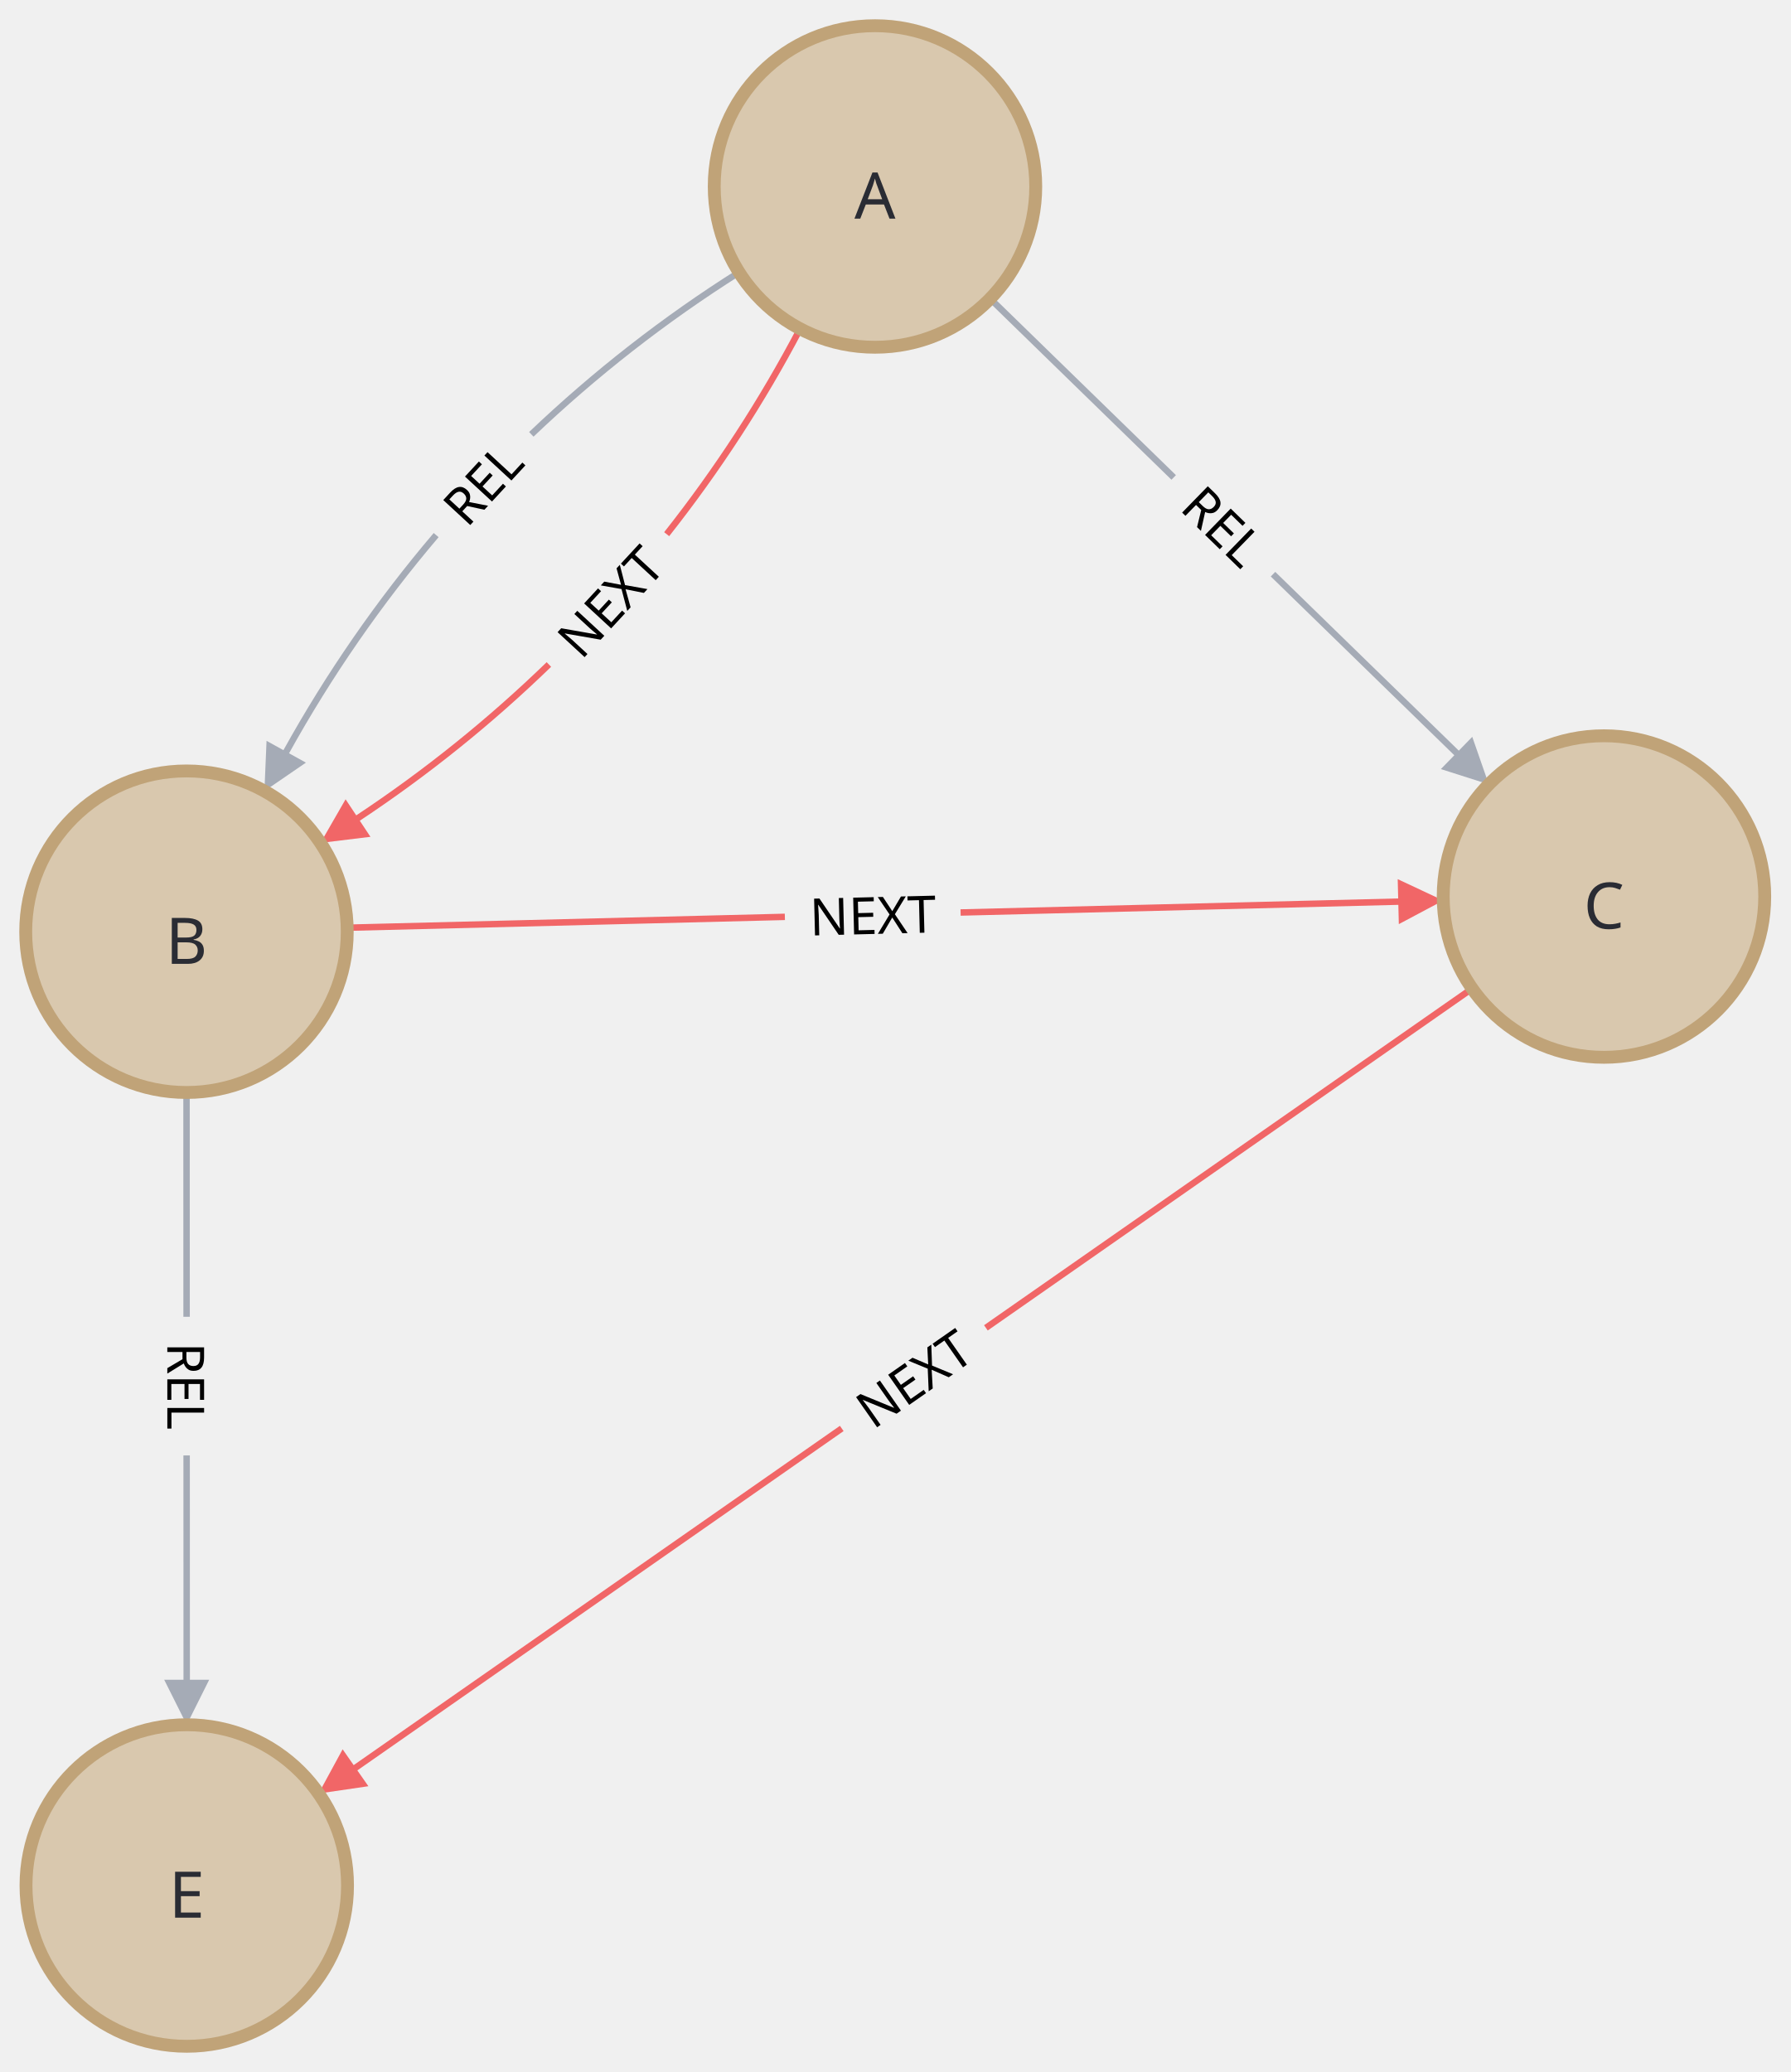
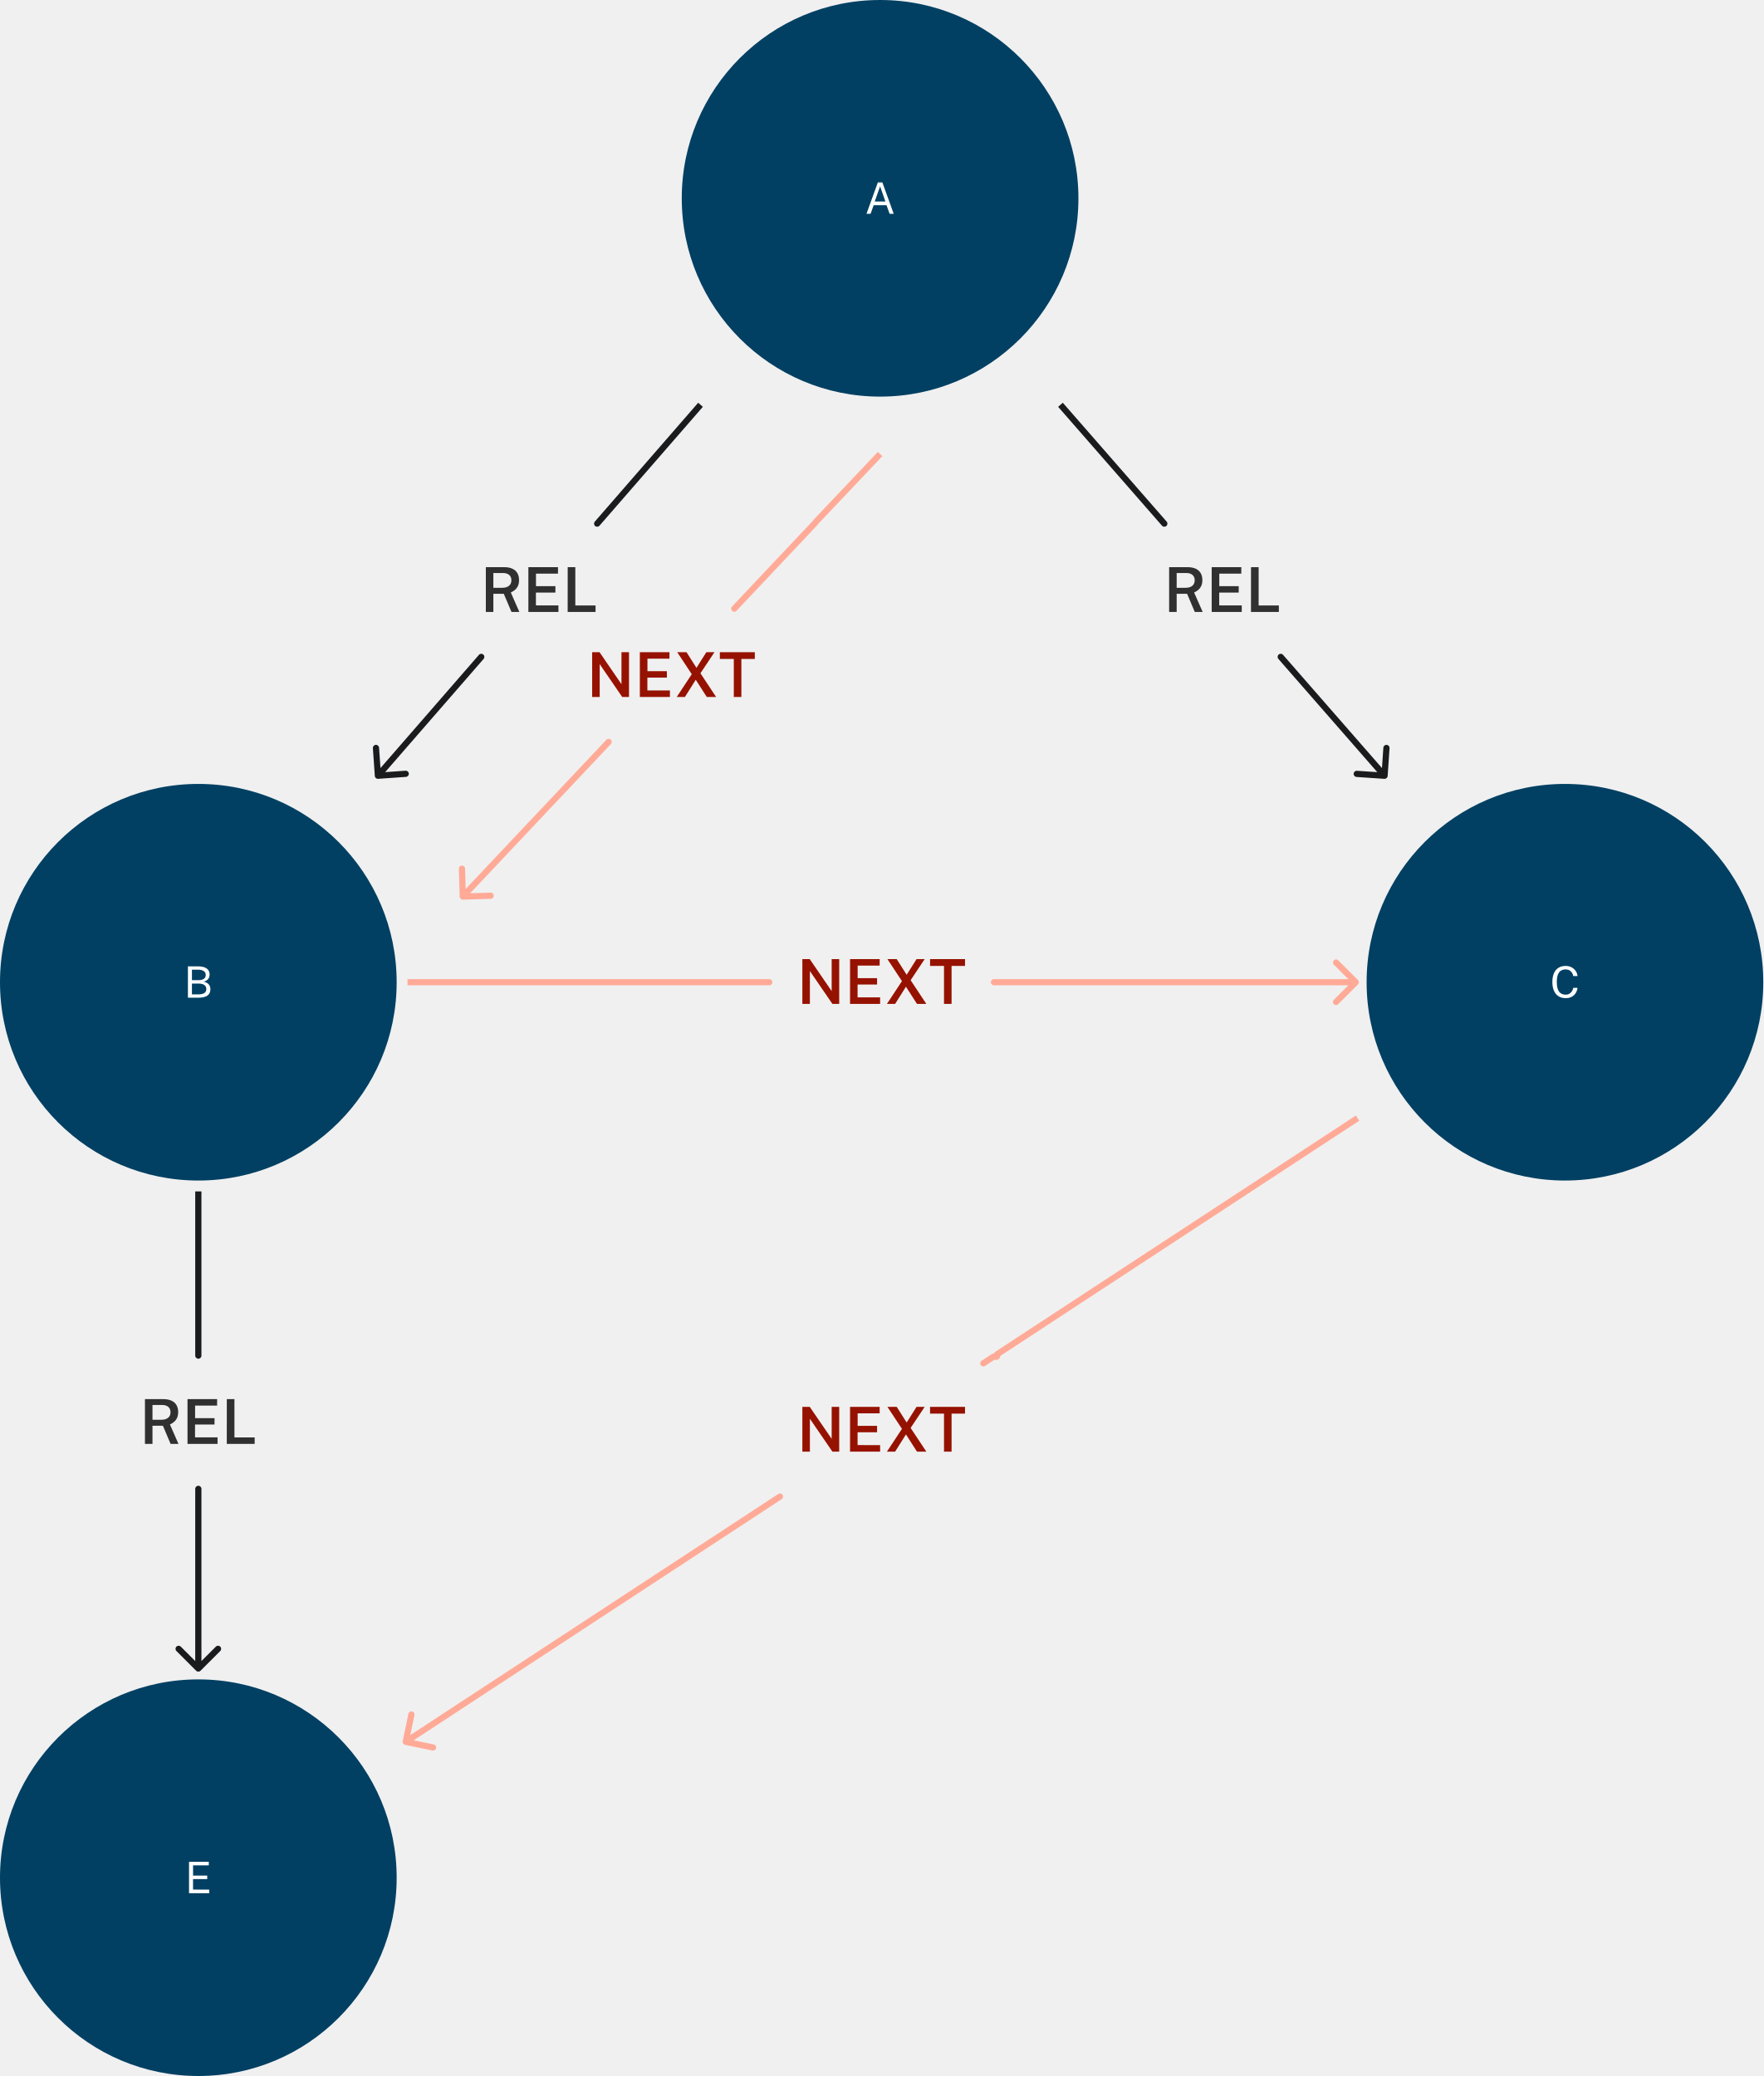
- <svg xmlns="http://www.w3.org/2000/svg" width="278.438" height="322.217" viewBox="-204.359 -184.117 278.438 322.217">
-   <g class="layer relationships">
-     <g class="relationship" transform="translate(-68.28605 -155.1171) rotate(492.7354)">
-       <path class="outline" fill="#F16667" stroke="none" d="M 24.019,-6.953 L 24.278,-5.988 A 206.124 206.124 0 0 1 61.738,-12.398 L 61.661,-13.395 A 207.124 207.124 0 0 0 24.019,-6.953 Z M 89.041,-13.696 L 88.986,-12.698 A 206.124 206.124 0 0 1 126.578,-7.114 L 125.866,-4.2 L 133.497,-5.937 L 127.528,-10.999 L 126.816,-8.085 A 207.124 207.124 0 0 0 89.041,-13.696" />
-       <text text-anchor="middle" pointer-events="none" font-size="8px" fill="#000000" x="75.352" y="-10.499" transform="rotate(180 75.35151 -13.4985)" font-family="sans-serif">NEXT</text>
-     </g>
-     <g class="relationship" transform="translate(-175.3589 -39.22723) rotate(358.5786)">
-       <path class="outline" fill="#F16667" stroke="none" d="M 25 0.5 L 93.085 0.5 L 93.085 -0.5 L 25 -0.5 Z M 120.421 0.5 L 188.506 0.5 L 188.506 3.5 L 195.506 0 L 188.506 -3.5 L 188.506 -0.5 L 120.421 -0.5 Z" />
-       <text text-anchor="middle" pointer-events="none" font-size="8px" fill="#000000" x="106.753" y="3" font-family="sans-serif">NEXT</text>
-     </g>
-     <g class="relationship" transform="translate(45.07908 -44.69687) rotate(505.0916)">
-       <path class="outline" fill="#F16667" stroke="none" d="M 25 0.5 L 117.207 0.5 L 117.207 -0.5 L 25 -0.5 Z M 144.543 0.5 L 236.751 0.5 L 236.751 3.5 L 243.751 0 L 236.751 -3.5 L 236.751 -0.5 L 144.543 -0.5 Z" />
-       <text text-anchor="middle" pointer-events="none" font-size="8px" fill="#000000" x="130.875" y="3" transform="rotate(180 130.8754 0)" font-family="sans-serif">NEXT</text>
-     </g>
-     <g class="relationship" transform="translate(-68.28605 -155.1171) rotate(404.2461)">
-       <path class="outline" fill="#A5ABB6" stroke="none" d="M 25 0.5 L 64.846 0.5 L 64.846 -0.5 L 25 -0.5 Z M 86.408 0.5 L 126.254 0.5 L 126.254 3.5 L 133.254 0 L 126.254 -3.5 L 126.254 -0.5 L 86.408 -0.5 Z" />
-       <text text-anchor="middle" pointer-events="none" font-size="8px" fill="#000000" x="75.627" y="3" font-family="sans-serif">REL</text>
-     </g>
-     <g class="relationship" transform="translate(-68.28605 -155.1171) rotate(492.7354)">
-       <path class="outline" fill="#A5ABB6" stroke="none" d="M 24.019,6.953 L 24.278,5.988 A 206.124 206.124 0 0 0 64.61,12.6 L 64.547,13.598 A 207.124 207.124 0 0 1 24.019,6.953 Z M 86.151,13.836 L 86.11,12.836 A 206.124 206.124 0 0 0 126.578,7.114 L 125.866,4.2 L 133.497,5.937 L 127.528,10.999 L 126.816,8.085 A 207.124 207.124 0 0 1 86.151,13.836" />
-       <text text-anchor="middle" pointer-events="none" font-size="8px" fill="#000000" x="75.352" y="16.499" transform="rotate(180 75.35151 13.4985)" font-family="sans-serif">REL</text>
-     </g>
-     <g class="relationship" transform="translate(-175.3589 -39.22723) rotate(449.983)">
-       <path class="outline" fill="#A5ABB6" stroke="none" d="M 25 0.5 L 59.882 0.5 L 59.882 -0.5 L 25 -0.5 Z M 81.445 0.5 L 116.327 0.5 L 116.327 3.5 L 123.327 0 L 116.327 -3.5 L 116.327 -0.5 L 81.445 -0.5 Z" />
-       <text text-anchor="middle" pointer-events="none" font-size="8px" fill="#000000" x="70.664" y="3" font-family="sans-serif">REL</text>
-     </g>
-   </g>
-   <g class="layer nodes">
-     <g class="node" aria-label="graph-node0" transform="translate(-68.28605,-155.1171)">
-       <circle class="outline" cx="0" cy="0" r="25" fill="#D9C8AE" stroke="#c0a378" stroke-width="2px" />
-       <text class="caption" text-anchor="middle" pointer-events="none" x="0" y="5" font-size="10px" fill="#2A2C34" font-family="sans-serif"> A</text>
-     </g>
-     <g class="node" aria-label="graph-node4" transform="translate(-175.3149,109.0999)">
-       <circle class="outline" cx="0" cy="0" r="25" fill="#D9C8AE" stroke="#c0a378" stroke-width="2px" />
-       <text class="caption" text-anchor="middle" pointer-events="none" x="0" y="5" font-size="10px" fill="#2A2C34" font-family="sans-serif"> E</text>
-     </g>
-     <g class="node" aria-label="graph-node1" transform="translate(-175.3589,-39.22723)">
-       <circle class="outline" cx="0" cy="0" r="25" fill="#D9C8AE" stroke="#c0a378" stroke-width="2px" />
-       <text class="caption" text-anchor="middle" pointer-events="none" x="0" y="5" font-size="10px" fill="#2A2C34" font-family="sans-serif"> B</text>
-     </g>
-     <g class="node" aria-label="graph-node2" transform="translate(45.07908,-44.69687)">
-       <circle class="outline" cx="0" cy="0" r="25" fill="#D9C8AE" stroke="#c0a378" stroke-width="2px" />
-       <text class="caption" text-anchor="middle" pointer-events="none" x="0" y="5" font-size="10px" fill="#2A2C34" font-family="sans-serif"> C</text>
-     </g>
-   </g>
+ <svg xmlns="http://www.w3.org/2000/svg" width="569" height="670" viewBox="0 0 569 670" fill="none">
+   <path d="M0 317C0 281.654 28.654 253 64 253C99.346 253 128 281.654 128 317C128 352.346 99.346 381 64 381C28.654 381 0 352.346 0 317Z" fill="#014063" />
+   <path d="M60.641 322V311.878H63.896C65.128 311.878 66.059 312.104 66.689 312.557C67.323 313.01 67.641 313.663 67.641 314.517C67.641 315.054 67.501 315.513 67.221 315.896C66.945 316.279 66.46 316.594 65.765 316.841C66.161 316.925 66.495 317.046 66.766 317.205C67.041 317.364 67.26 317.55 67.424 317.765C67.592 317.975 67.711 318.208 67.781 318.465C67.855 318.722 67.893 318.992 67.893 319.277C67.893 320.192 67.566 320.875 66.913 321.328C66.264 321.776 65.293 322 64.001 322H60.641ZM61.936 320.922H63.987C64.831 320.922 65.473 320.784 65.912 320.509C66.355 320.229 66.577 319.8 66.577 319.221C66.577 318.796 66.467 318.453 66.248 318.192C66.033 317.926 65.741 317.732 65.373 317.611C65.004 317.49 64.593 317.429 64.141 317.429H61.936V320.922ZM61.936 316.33H64.141C64.407 316.33 64.67 316.304 64.932 316.253C65.193 316.202 65.433 316.113 65.653 315.987C65.872 315.861 66.049 315.693 66.185 315.483C66.32 315.268 66.388 315 66.388 314.678C66.388 314.09 66.161 313.656 65.709 313.376C65.261 313.091 64.677 312.949 63.959 312.949H61.936V316.33Z" fill="white" />
+   <path d="M220 64C220 28.654 248.654 0 284 0C319.346 0 348 28.654 348 64C348 99.346 319.346 128 284 128C248.654 128 220 99.346 220 64Z" fill="#014063" />
+   <path d="M279.611 69L283.272 58.878H284.735L288.396 69H287.073L286.079 66.228H281.928L280.927 69H279.611ZM282.271 65.038H285.722L284 60.145L282.271 65.038Z" fill="white" />
+   <path d="M148.34 289.379C148.357 289.931 148.817 290.365 149.369 290.349L158.365 290.085C158.917 290.068 159.352 289.608 159.336 289.056C159.319 288.504 158.859 288.069 158.307 288.085L150.31 288.32L150.075 280.324C150.059 279.772 149.598 279.337 149.046 279.354C148.494 279.37 148.06 279.831 148.076 280.383L148.34 289.379ZM180.419 256.388L181.147 257.074L181.147 257.074L180.419 256.388ZM197.124 240.13C197.503 239.728 197.485 239.095 197.083 238.716C196.681 238.337 196.048 238.356 195.669 238.758L196.397 239.444L197.124 240.13ZM236.215 195.758C235.836 196.159 235.855 196.792 236.256 197.171C236.658 197.55 237.291 197.532 237.67 197.13L236.942 196.444L236.215 195.758ZM252.919 179.5L253.647 180.186V180.186L252.919 179.5ZM262.819 169L263.547 169.686L263.59 169.638L262.819 169ZM263.457 168.23L262.731 167.542L262.686 167.592L263.457 168.23ZM149.34 289.349L150.067 290.035L181.147 257.074L180.419 256.388L179.692 255.702L148.612 288.663L149.34 289.349ZM180.419 256.388L181.147 257.074L197.124 240.13L196.397 239.444L195.669 238.758L179.692 255.702L180.419 256.388ZM236.942 196.444L237.67 197.13L253.647 180.186L252.919 179.5L252.192 178.814L236.215 195.758L236.942 196.444ZM252.919 179.5L253.647 180.186L263.547 169.686L262.819 169L262.092 168.314L252.192 178.814L252.919 179.5ZM262.819 169L263.59 169.638L264.227 168.867L263.457 168.23L262.686 167.592L262.049 168.363L262.819 169ZM263.457 168.23L264.183 168.917L284.725 147.226L283.999 146.538L283.273 145.85L262.731 167.542L263.457 168.23Z" fill="#FFAA97" />
+   <path d="M191.086 224.944L191.086 210.484L193.466 210.484L200.546 220.814L200.546 210.484L202.976 210.484L202.976 224.944L200.786 224.944L193.516 214.334L193.516 224.944L191.086 224.944ZM206.477 224.944L206.477 210.484L216.037 210.484L216.027 212.574L208.927 212.574L208.927 216.624L215.197 216.624L215.197 218.684L208.907 218.684L208.907 222.824L216.177 222.834L216.177 224.944L206.477 224.944ZM218.375 224.944L223.225 217.584L218.535 210.484L221.535 210.484L224.745 215.544L227.935 210.484L230.555 210.484L226.025 217.294L231.095 224.944L228.075 224.944L224.515 219.384L221.015 224.944L218.375 224.944ZM236.795 224.944L236.795 212.674L232.295 212.674L232.295 210.484L243.575 210.484L243.575 212.674L239.235 212.674L239.235 224.944L236.795 224.944Z" fill="#961200" />
+   <path d="M0 606C0 570.654 28.654 542 64 542C99.346 542 128 570.654 128 606C128 641.346 99.346 670 64 670C28.654 670 0 641.346 0 606Z" fill="#014063" />
+   <path d="M60.996 611V600.878H67.38L67.373 602.019H62.298V605.323H66.869V606.457H62.291V609.831L67.513 609.845V611H60.996Z" fill="white" />
+   <path d="M441 317C441 281.654 469.654 253 505 253C540.346 253 569 281.654 569 317C569 352.346 540.346 381 505 381C469.654 381 441 352.346 441 317Z" fill="#014063" />
+   <path d="M505.242 322.14C504.332 322.14 503.555 321.932 502.911 321.517C502.271 321.102 501.781 320.504 501.441 319.725C501.105 318.946 500.937 318.005 500.937 316.904C500.937 315.807 501.105 314.874 501.441 314.104C501.777 313.334 502.264 312.748 502.904 312.347C503.548 311.941 504.327 311.738 505.242 311.738C505.956 311.738 506.588 311.887 507.139 312.186C507.689 312.48 508.133 312.874 508.469 313.369C508.805 313.864 509.003 314.407 509.064 315H507.685C507.61 314.603 507.468 314.244 507.258 313.922C507.048 313.6 506.772 313.343 506.432 313.152C506.091 312.961 505.683 312.865 505.207 312.865C504.595 312.865 504.077 313.01 503.653 313.299C503.233 313.584 502.913 314.025 502.694 314.622C502.479 315.219 502.372 315.985 502.372 316.918C502.372 318.327 502.612 319.363 503.093 320.026C503.578 320.684 504.283 321.013 505.207 321.013C505.683 321.013 506.091 320.913 506.432 320.712C506.772 320.511 507.048 320.243 507.258 319.907C507.468 319.571 507.61 319.207 507.685 318.815H509.064C509.012 319.244 508.896 319.66 508.714 320.061C508.536 320.458 508.291 320.812 507.979 321.125C507.666 321.438 507.281 321.685 506.824 321.867C506.371 322.049 505.844 322.14 505.242 322.14Z" fill="white" />
+   <path d="M129.949 561.937C129.836 562.477 130.183 563.007 130.724 563.119L139.535 564.954C140.076 565.067 140.605 564.72 140.718 564.179C140.83 563.638 140.483 563.109 139.943 562.996L132.111 561.365L133.741 553.533C133.854 552.993 133.507 552.463 132.966 552.35C132.426 552.238 131.896 552.585 131.783 553.126L129.949 561.937ZM248.25 485.256L247.702 484.419V484.419L248.25 485.256ZM249.087 484.707L248.539 483.871V483.871L249.087 484.707ZM252.241 483.836C252.702 483.534 252.832 482.914 252.529 482.452C252.226 481.99 251.606 481.861 251.144 482.164L251.692 483L252.241 483.836ZM316.76 439.163C316.298 439.466 316.169 440.086 316.472 440.548C316.775 441.01 317.394 441.139 317.856 440.836L317.308 440L316.76 439.163ZM366.75 407.599L367.298 408.436V408.436L366.75 407.599ZM422.25 371.228L421.702 370.392L421.702 370.392L422.25 371.228ZM321.747 437.441L322.584 436.893L321.747 437.441ZM321.832 437.036L321.284 436.199L321.832 437.036ZM321.443 437.888L321.239 438.867L321.443 437.888ZM320.577 437.858L320.029 437.021L320.577 437.858ZM320.953 437.786L320.749 438.765L320.953 437.786ZM130.928 562.14L131.476 562.977L248.798 486.092L248.25 485.256L247.702 484.419L130.38 561.304L130.928 562.14ZM248.25 485.256L248.798 486.092L249.635 485.544L249.087 484.707L248.539 483.871L247.702 484.419L248.25 485.256ZM249.087 484.707L249.635 485.544L252.241 483.836L251.692 483L251.144 482.164L248.539 483.871L249.087 484.707ZM317.308 440L317.856 440.836L321.125 438.694L320.577 437.858L320.029 437.021L316.76 439.163L317.308 440ZM320.953 437.786L320.749 438.765L321.239 438.867L321.443 437.888L321.646 436.909L321.157 436.807L320.953 437.786ZM321.832 437.036L322.38 437.872L367.298 408.436L366.75 407.599L366.202 406.763L321.284 436.199L321.832 437.036ZM366.75 407.599L367.298 408.436L422.798 372.065L422.25 371.228L421.702 370.392L366.202 406.763L366.75 407.599ZM422.25 371.228L422.798 372.065L438.621 361.696L438.073 360.859L437.525 360.023L421.702 370.392L422.25 371.228ZM321.747 437.441L322.584 436.893C322.798 437.22 322.706 437.658 322.38 437.872L321.832 437.036L321.284 436.199C320.686 436.591 320.519 437.392 320.911 437.989L321.747 437.441ZM321.443 437.888L321.239 438.867C322.366 439.102 323.215 437.856 322.584 436.893L321.747 437.441L320.911 437.989C320.566 437.462 321.03 436.781 321.646 436.909L321.443 437.888ZM320.577 437.858L321.125 438.694C321.014 438.767 320.879 438.792 320.749 438.765L320.953 437.786L321.157 436.807C320.767 436.726 320.362 436.803 320.029 437.021L320.577 437.858Z" fill="#FFAA97" />
+   <path d="M258.916 468.5L258.916 454.04L261.296 454.04L268.376 464.37L268.376 454.04L270.806 454.04L270.806 468.5L268.616 468.5L261.346 457.89L261.346 468.5L258.916 468.5ZM274.307 468.5L274.307 454.04L283.867 454.04L283.857 456.13L276.757 456.13L276.757 460.18L283.027 460.18L283.027 462.24L276.737 462.24L276.737 466.38L284.007 466.39L284.007 468.5L274.307 468.5ZM286.205 468.5L291.055 461.14L286.365 454.04L289.365 454.04L292.575 459.1L295.765 454.04L298.385 454.04L293.855 460.85L298.925 468.5L295.905 468.5L292.345 462.94L288.845 468.5L286.205 468.5ZM304.625 468.5L304.625 456.23L300.125 456.23L300.125 454.04L311.405 454.04L311.405 456.23L307.065 456.23L307.065 468.5L304.625 468.5Z" fill="#961200" />
+   <path d="M438.207 317.707C438.598 317.317 438.598 316.683 438.207 316.293L431.843 309.929C431.453 309.538 430.819 309.538 430.429 309.929C430.038 310.319 430.038 310.953 430.429 311.343L436.086 317L430.429 322.657C430.038 323.047 430.038 323.681 430.429 324.071C430.819 324.462 431.453 324.462 431.843 324.071L438.207 317.707ZM422.25 317L422.25 318V318L422.25 317ZM366.75 317L366.75 318V318L366.75 317ZM320.75 316C320.198 316 319.75 316.448 319.75 317C319.75 317.552 320.198 318 320.75 318L320.75 317L320.75 316ZM248.25 318C248.802 318 249.25 317.552 249.25 317C249.25 316.448 248.802 316 248.25 316L248.25 317L248.25 318ZM247.25 317L247.25 318V318L247.25 317ZM201.75 317L201.75 316L201.75 317ZM146.25 317L146.25 316V316L146.25 317ZM437.5 317L437.5 316L422.25 316L422.25 317L422.25 318L437.5 318L437.5 317ZM422.25 317L422.25 316L366.75 316L366.75 317L366.75 318L422.25 318L422.25 317ZM366.75 317L366.75 316L320.75 316L320.75 317L320.75 318L366.75 318L366.75 317ZM248.25 317L248.25 316L247.25 316L247.25 317L247.25 318L248.25 318L248.25 317ZM247.25 317L247.25 316L201.75 316L201.75 317L201.75 318L247.25 318L247.25 317ZM201.75 317L201.75 316L146.25 316L146.25 317L146.25 318L201.75 318L201.75 317ZM146.25 317L146.25 316L131.5 316L131.5 317L131.5 318L146.25 318L146.25 317Z" fill="#FFAA97" />
+   <path d="M258.916 324L258.916 309.54L261.296 309.54L268.376 319.87L268.376 309.54L270.806 309.54L270.806 324L268.616 324L261.346 313.39L261.346 324L258.916 324ZM274.307 324L274.307 309.54L283.867 309.54L283.857 311.63L276.757 311.63L276.757 315.68L283.027 315.68L283.027 317.74L276.737 317.74L276.737 321.88L284.007 321.89L284.007 324L274.307 324ZM286.205 324L291.055 316.64L286.365 309.54L289.365 309.54L292.575 314.6L295.765 309.54L298.385 309.54L293.855 316.35L298.925 324L295.905 324L292.345 318.44L288.845 324L286.205 324ZM304.625 324L304.625 311.73L300.125 311.73L300.125 309.54L311.405 309.54L311.405 311.73L307.065 311.73L307.065 324L304.625 324Z" fill="#961200" />
+   <path d="M63 437.507C63 438.06 63.448 438.507 64 438.507C64.552 438.507 65 438.06 65 437.507L64 437.507L63 437.507ZM65 480.507C65 479.955 64.552 479.507 64 479.507C63.448 479.507 63 479.955 63 480.507L64 480.507L65 480.507ZM64 483L65 483V483L64 483ZM63.293 539.207C63.683 539.598 64.317 539.598 64.707 539.207L71.071 532.843C71.462 532.453 71.462 531.819 71.071 531.429C70.681 531.038 70.047 531.038 69.657 531.429L64 537.086L58.343 531.429C57.953 531.038 57.319 531.038 56.929 531.429C56.538 531.819 56.538 532.453 56.929 532.843L63.293 539.207ZM64 384.5L63 384.5L63 437.507L64 437.507L65 437.507L65 384.5L64 384.5ZM64 480.507L63 480.507L63 483L64 483L65 483L65 480.507L64 480.507ZM64 483L63 483L63 538.5L64 538.5L65 538.5L65 483L64 483Z" fill="#1A1B1D" />
+   <path d="M46.775 466.007L46.775 451.547L52.645 451.547C53.752 451.547 54.662 451.721 55.375 452.067C56.095 452.407 56.629 452.891 56.975 453.517C57.322 454.137 57.495 454.864 57.495 455.697C57.495 456.471 57.369 457.121 57.115 457.647C56.862 458.167 56.532 458.594 56.125 458.927C55.725 459.254 55.295 459.521 54.835 459.727L57.595 466.007L55.055 466.007L52.565 460.137L49.205 460.137L49.205 466.007L46.775 466.007ZM49.205 458.207L52.095 458.207C53.015 458.207 53.732 457.994 54.245 457.567C54.765 457.141 55.025 456.547 55.025 455.787C55.025 455.041 54.785 454.464 54.305 454.057C53.825 453.651 53.192 453.447 52.405 453.447L49.205 453.447L49.205 458.207ZM60.506 466.007L60.506 451.547L70.066 451.547L70.056 453.637L62.956 453.637L62.956 457.687L69.226 457.687L69.226 459.747L62.936 459.747L62.936 463.887L70.206 463.897L70.206 466.007L60.506 466.007ZM73.182 466.007L73.192 451.547L75.652 451.547L75.652 463.907L82.182 463.907L82.182 466.007L73.182 466.007Z" fill="black" fill-opacity="0.8" />
+   <path d="M120.952 250.428C120.99 250.979 121.468 251.395 122.019 251.356L130.997 250.73C131.548 250.692 131.963 250.214 131.925 249.663C131.887 249.112 131.409 248.696 130.858 248.735L122.877 249.292L122.32 241.311C122.282 240.76 121.804 240.345 121.253 240.383C120.702 240.422 120.287 240.899 120.325 241.45L120.952 250.428ZM131.441 239.443L132.196 240.1V240.1L131.441 239.443ZM146.25 222.412L145.496 221.756V221.756L146.25 222.412ZM154.649 212.755L153.894 212.098L153.894 212.098L154.649 212.755ZM156.059 212.656C156.422 212.239 156.378 211.608 155.961 211.245C155.544 210.883 154.913 210.927 154.55 211.344L155.305 212L156.059 212.656ZM191.941 168.344C191.579 168.761 191.623 169.392 192.04 169.755C192.457 170.117 193.088 170.073 193.451 169.656L192.696 169L191.941 168.344ZM201.75 158.587L200.996 157.931V157.931L201.75 158.587ZM121.949 250.359L122.704 251.015L132.196 240.1L131.441 239.443L130.686 238.787L121.195 249.703L121.949 250.359ZM131.441 239.443L132.196 240.1L147.005 223.069L146.25 222.412L145.496 221.756L130.686 238.787L131.441 239.443ZM146.25 222.412L147.005 223.069L155.403 213.411L154.649 212.755L153.894 212.098L145.496 221.756L146.25 222.412ZM154.649 212.755L155.403 213.411L156.059 212.656L155.305 212L154.55 211.344L153.894 212.098L154.649 212.755ZM192.696 169L193.451 169.656L202.505 159.244L201.75 158.587L200.996 157.931L191.941 168.344L192.696 169ZM201.75 158.587L202.505 159.244L226.806 131.297L226.052 130.641L225.297 129.985L200.996 157.931L201.75 158.587Z" fill="#1A1B1D" />
+   <path d="M156.775 197.5L156.775 183.04L162.645 183.04C163.752 183.04 164.662 183.213 165.375 183.56C166.095 183.9 166.629 184.383 166.975 185.01C167.322 185.63 167.495 186.357 167.495 187.19C167.495 187.963 167.369 188.613 167.115 189.14C166.862 189.66 166.532 190.087 166.125 190.42C165.725 190.747 165.295 191.013 164.835 191.22L167.595 197.5L165.055 197.5L162.565 191.63L159.205 191.63L159.205 197.5L156.775 197.5ZM159.205 189.7L162.095 189.7C163.015 189.7 163.732 189.487 164.245 189.06C164.765 188.633 165.025 188.04 165.025 187.28C165.025 186.533 164.785 185.957 164.305 185.55C163.825 185.143 163.192 184.94 162.405 184.94L159.205 184.94L159.205 189.7ZM170.506 197.5L170.506 183.04L180.066 183.04L180.056 185.13L172.956 185.13L172.956 189.18L179.226 189.18L179.226 191.24L172.936 191.24L172.936 195.38L180.206 195.39L180.206 197.5L170.506 197.5ZM183.182 197.5L183.192 183.04L185.652 183.04L185.652 195.4L192.182 195.4L192.182 197.5L183.182 197.5Z" fill="black" fill-opacity="0.8" />
+   <path d="M446.724 251.362C447.275 251.399 447.752 250.982 447.789 250.431L448.396 241.452C448.433 240.901 448.016 240.424 447.465 240.387C446.914 240.349 446.437 240.766 446.4 241.317L445.861 249.299L437.879 248.76C437.328 248.723 436.852 249.139 436.814 249.69C436.777 250.241 437.194 250.718 437.745 250.755L446.724 251.362ZM437.253 239.444L436.5 240.101V240.101L437.253 239.444ZM422.249 222.268L423.002 221.61V221.61L422.249 222.268ZM414.033 211.342C413.67 210.926 413.038 210.883 412.622 211.247C412.206 211.61 412.164 212.242 412.527 212.658L413.28 212L414.033 211.342ZM374.966 169.658C375.329 170.074 375.961 170.116 376.377 169.753C376.793 169.39 376.835 168.758 376.472 168.342L375.719 169L374.966 169.658ZM375.061 168.247L374.308 168.905L374.308 168.905L375.061 168.247ZM366.749 158.732L367.502 158.074V158.074L366.749 158.732ZM446.792 250.364L447.545 249.706L438.006 238.786L437.253 239.444L436.5 240.101L446.039 251.022L446.792 250.364ZM437.253 239.444L438.006 238.786L423.002 221.61L422.249 222.268L421.496 222.926L436.5 240.101L437.253 239.444ZM422.249 222.268L423.002 221.61L414.033 211.342L413.28 212L412.527 212.658L421.496 222.926L422.249 222.268ZM375.719 169L376.472 168.342L375.814 167.589L375.061 168.247L374.308 168.905L374.966 169.658L375.719 169ZM375.061 168.247L375.814 167.589L367.502 158.074L366.749 158.732L365.996 159.39L374.308 168.905L375.061 168.247ZM366.749 158.732L367.502 158.074L342.96 129.978L342.207 130.636L341.454 131.294L365.996 159.39L366.749 158.732Z" fill="#1A1B1D" />
+   <path d="M377.275 197.5L377.275 183.04L383.145 183.04C384.252 183.04 385.162 183.213 385.875 183.56C386.595 183.9 387.129 184.383 387.475 185.01C387.822 185.63 387.995 186.357 387.995 187.19C387.995 187.963 387.869 188.613 387.615 189.14C387.362 189.66 387.032 190.087 386.625 190.42C386.225 190.747 385.795 191.013 385.335 191.22L388.095 197.5L385.555 197.5L383.065 191.63L379.705 191.63L379.705 197.5L377.275 197.5ZM379.705 189.7L382.595 189.7C383.515 189.7 384.232 189.487 384.745 189.06C385.265 188.633 385.525 188.04 385.525 187.28C385.525 186.533 385.285 185.957 384.805 185.55C384.325 185.143 383.692 184.94 382.905 184.94L379.705 184.94L379.705 189.7ZM391.006 197.5L391.006 183.04L400.566 183.04L400.556 185.13L393.456 185.13L393.456 189.18L399.726 189.18L399.726 191.24L393.436 191.24L393.436 195.38L400.706 195.39L400.706 197.5L391.006 197.5ZM403.682 197.5L403.692 183.04L406.152 183.04L406.152 195.4L412.682 195.4L412.682 197.5L403.682 197.5Z" fill="black" fill-opacity="0.8" />
</svg>
